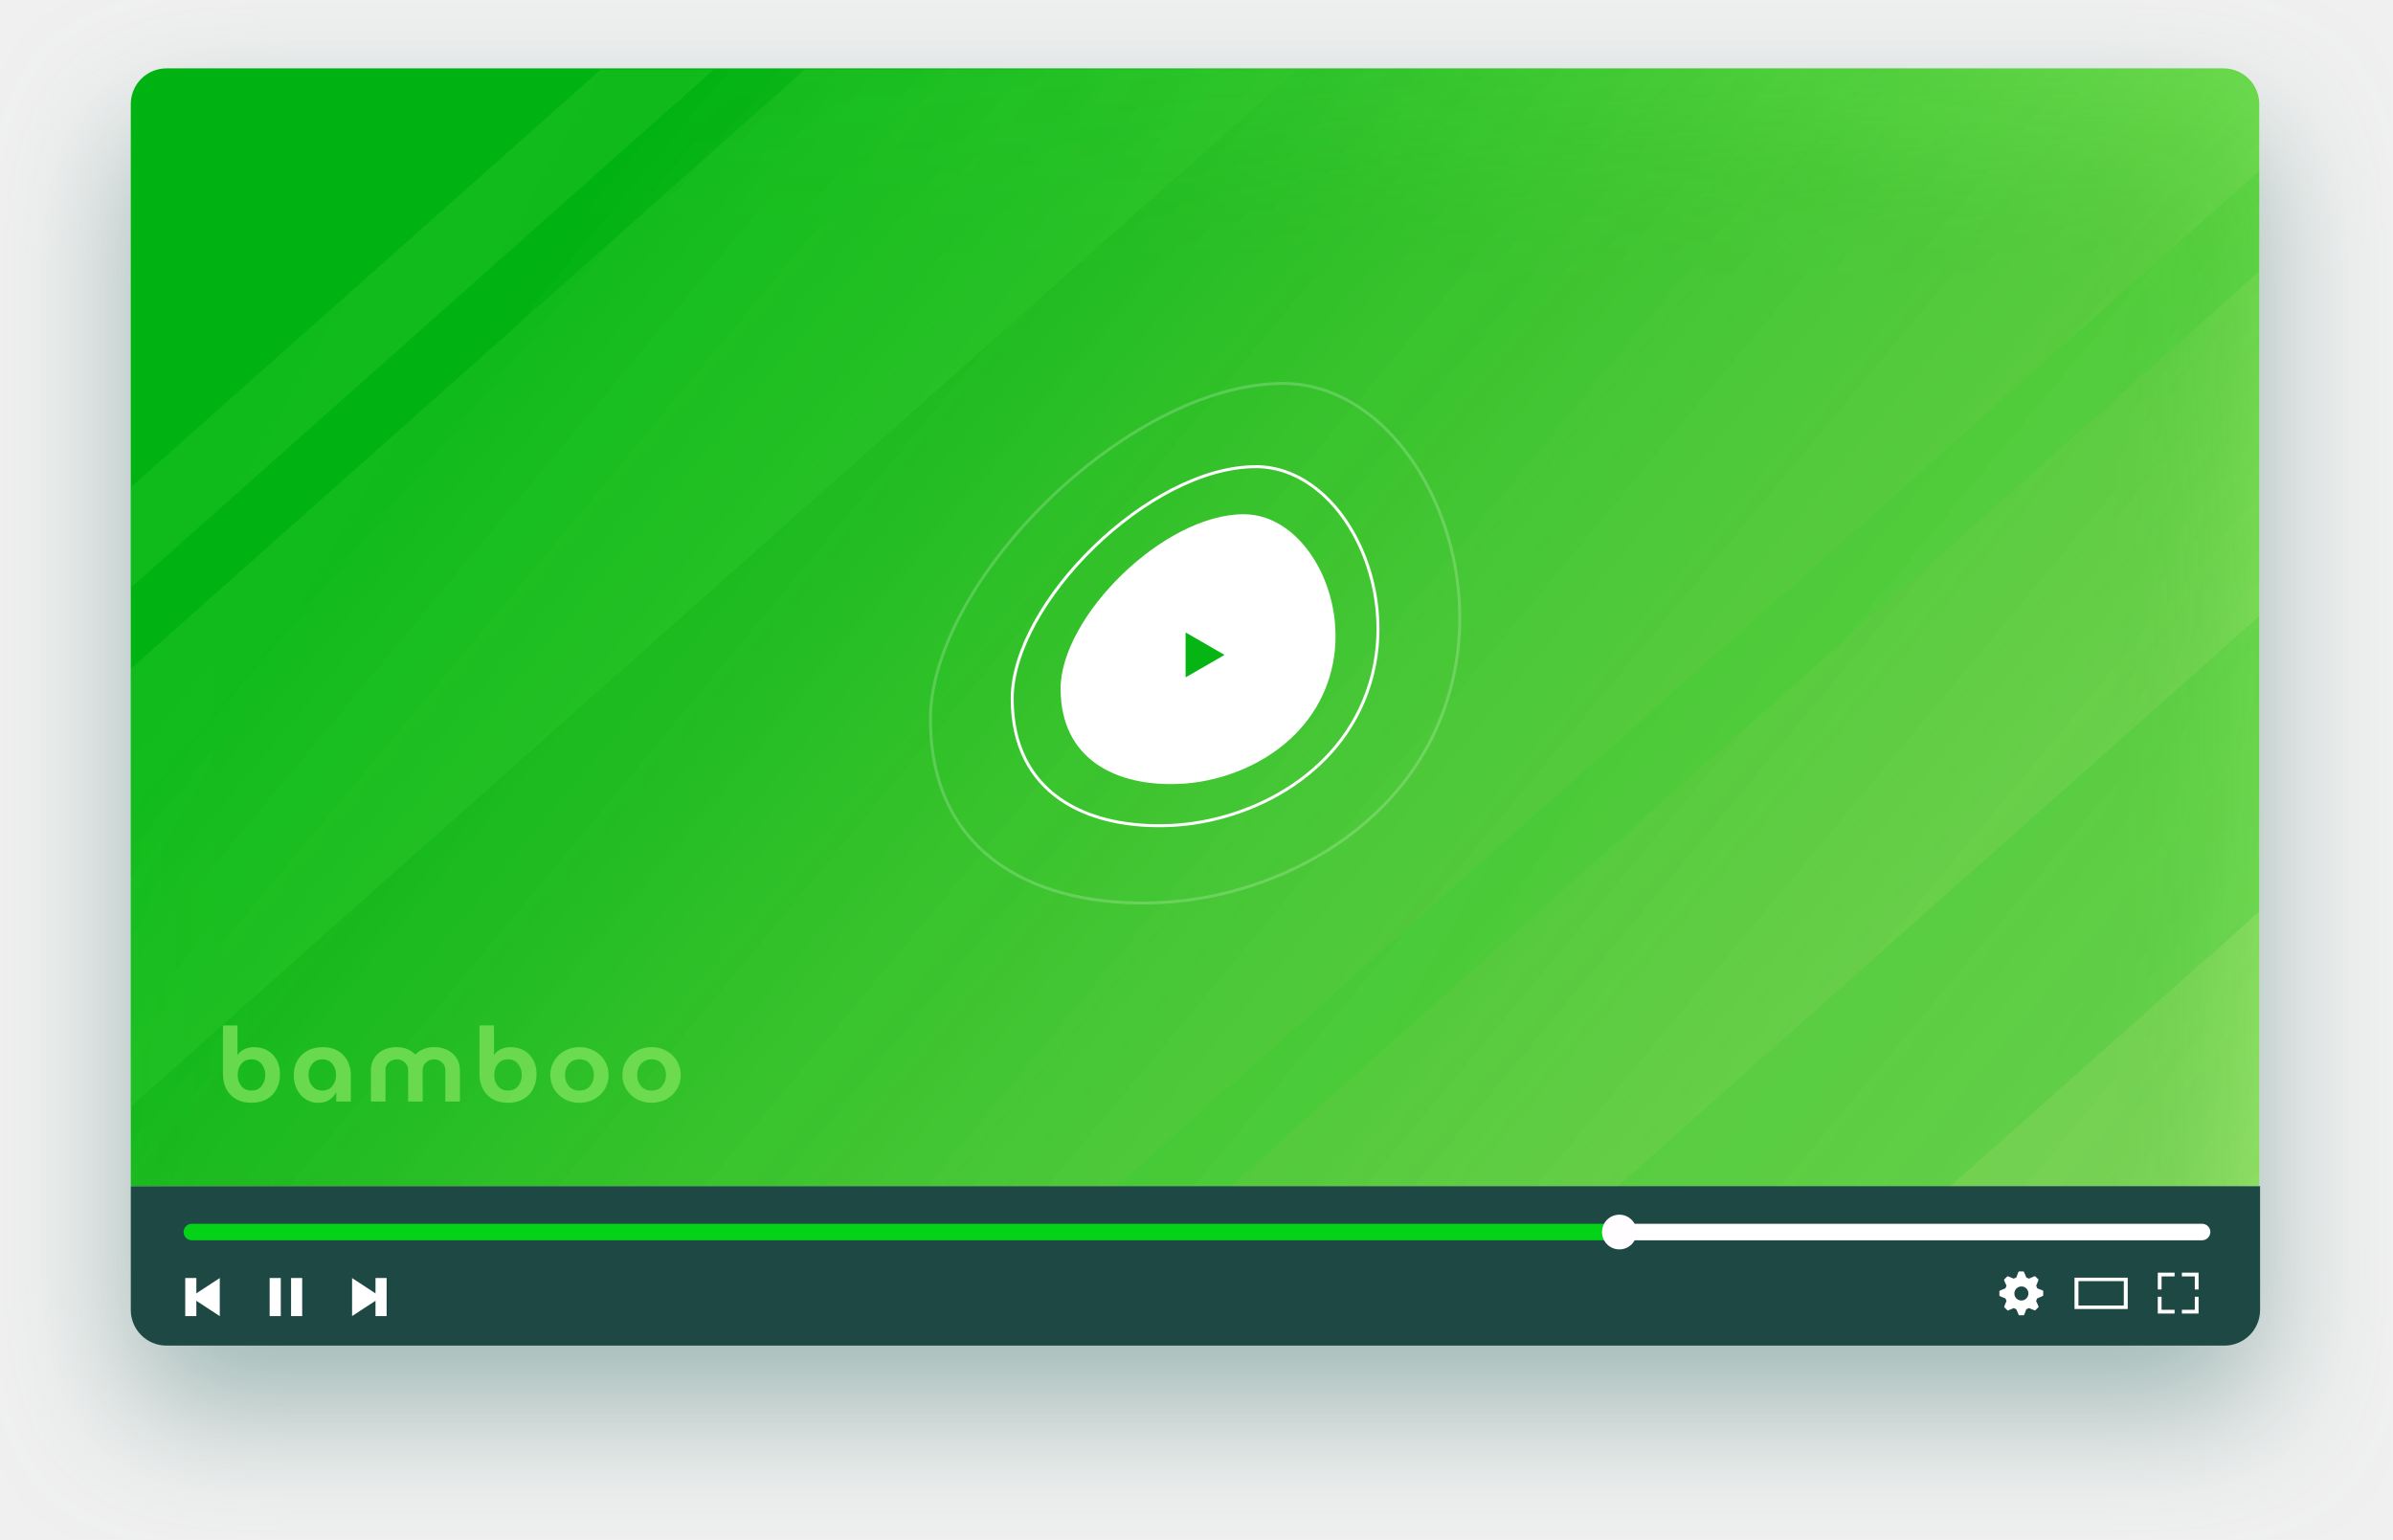
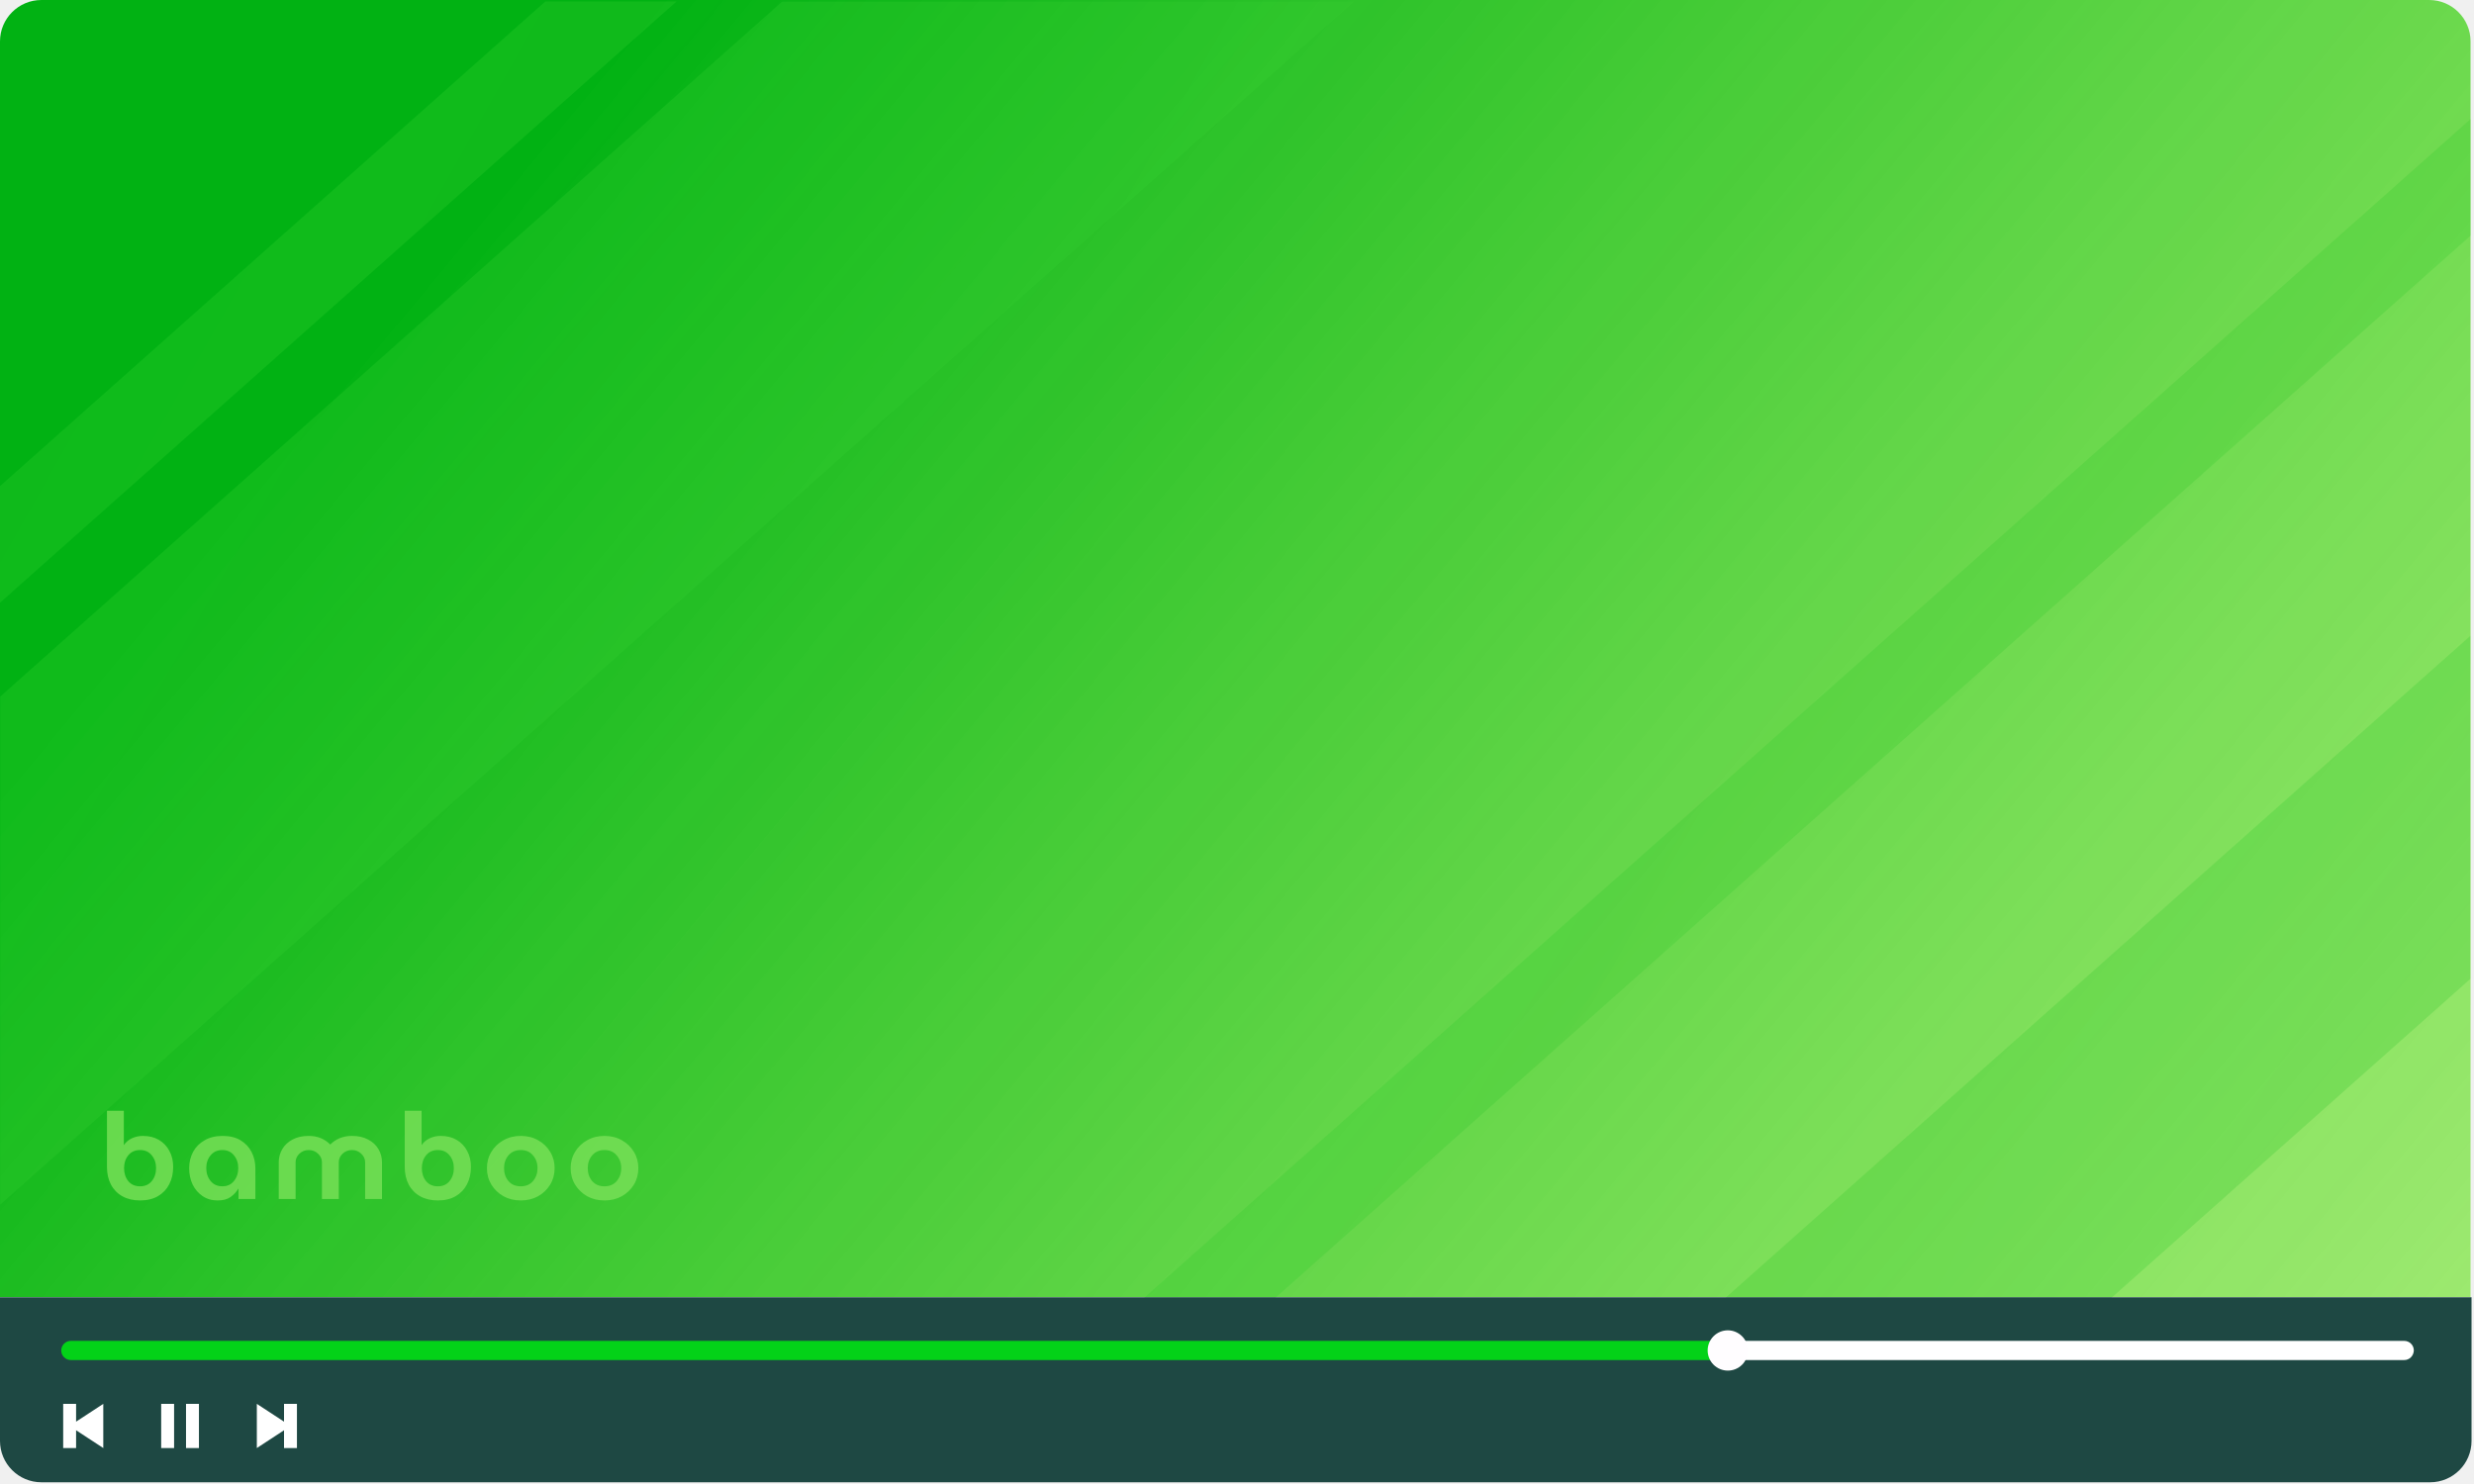
- <svg xmlns="http://www.w3.org/2000/svg" width="805" height="518" fill="none">
-   <g filter="url(#filter0_d)">
-     <path d="M760 399V35c0-6.627-5.373-12-12-12H56c-6.627 0-12 5.373-12 12v364h716z" fill="url(#paint0_linear)" />
-     <path d="M655.831 399.317h-111.86l215.957-191.976v99.439l-104.097 92.537zm-280.33 0h38.023L759.985 91.329v-33.8L375.501 399.316zm-331.5-235.398v33.801L240.066 23.425h-38.023L44 163.919zM436.36 23.475H270.667L44.057 224.922v147.294L436.36 23.476z" fill="url(#paint1_linear)" fill-opacity=".3" />
-     <path d="M84.596 371c-1.95 0-3.65-.397-5.101-1.191a8.297 8.297 0 01-3.318-3.364c-.785-1.472-1.177-3.189-1.177-5.151V345h4.887v9.916h.036c.547-.817 1.308-1.46 2.283-1.927a7.487 7.487 0 013.21-.701c1.784 0 3.33.386 4.637 1.157a7.905 7.905 0 013.032 3.188c.738 1.332 1.106 2.885 1.106 4.661 0 1.869-.38 3.539-1.141 5.011-.737 1.448-1.82 2.593-3.246 3.434-1.427.841-3.163 1.261-5.208 1.261zm0-4.1c1.45 0 2.58-.502 3.388-1.506.833-1.028 1.249-2.278 1.249-3.75 0-1.471-.416-2.71-1.249-3.714-.808-1.028-1.938-1.542-3.388-1.542-1.451 0-2.593.514-3.425 1.542-.808 1.004-1.213 2.243-1.213 3.714 0 1.472.405 2.722 1.213 3.75.832 1.004 1.974 1.506 3.425 1.506zm22.466 4.1c-1.665 0-3.116-.42-4.352-1.261-1.237-.841-2.2-1.963-2.89-3.364-.665-1.425-.998-2.99-.998-4.696 0-1.752.38-3.34 1.141-4.765.785-1.425 1.903-2.547 3.353-3.364 1.451-.841 3.187-1.262 5.208-1.262 2.045 0 3.769.421 5.173 1.262 1.403.841 2.473 1.974 3.21 3.399.737 1.425 1.106 3.002 1.106 4.73v8.901h-4.887v-2.979h-.072c-.546.934-1.296 1.74-2.247 2.418-.927.654-2.176.981-3.745.981zm1.391-4.1c1.427 0 2.544-.514 3.353-1.542.832-1.027 1.248-2.277 1.248-3.749 0-1.448-.416-2.675-1.248-3.679-.809-1.028-1.926-1.542-3.353-1.542-1.451 0-2.592.514-3.425 1.542-.832 1.004-1.248 2.231-1.248 3.679 0 1.472.416 2.722 1.248 3.749.833 1.028 1.974 1.542 3.425 1.542zm16.326 3.68v-10.618c0-1.401.345-2.686 1.035-3.854.69-1.168 1.677-2.091 2.961-2.768 1.308-.701 2.877-1.052 4.708-1.052 1.308 0 2.485.222 3.532.666a7.942 7.942 0 012.675 1.822h.036a8.332 8.332 0 012.711-1.822c1.07-.444 2.259-.666 3.567-.666 1.831 0 3.389.351 4.673 1.052 1.308.677 2.307 1.6 2.996 2.768.69 1.168 1.035 2.453 1.035 3.854v10.618h-4.887v-10.618c0-.981-.381-1.822-1.142-2.523-.737-.7-1.629-1.051-2.675-1.051-1.046 0-1.95.351-2.711 1.051-.737.701-1.106 1.542-1.106 2.523v10.618H137.3v-10.618c0-.981-.38-1.822-1.141-2.523-.738-.7-1.629-1.051-2.676-1.051-1.046 0-1.95.351-2.711 1.051-.737.701-1.106 1.542-1.106 2.523v10.618h-4.887zm46.115.42c-1.95 0-3.651-.397-5.101-1.191a8.3 8.3 0 01-3.318-3.364c-.784-1.472-1.177-3.189-1.177-5.151V345h4.887v9.916h.036c.547-.817 1.308-1.46 2.283-1.927a7.487 7.487 0 013.21-.701c1.784 0 3.33.386 4.637 1.157a7.912 7.912 0 013.033 3.188c.737 1.332 1.105 2.885 1.105 4.661 0 1.869-.38 3.539-1.141 5.011-.737 1.448-1.819 2.593-3.246 3.434-1.427.841-3.163 1.261-5.208 1.261zm0-4.1c1.45 0 2.58-.502 3.389-1.506.832-1.028 1.248-2.278 1.248-3.75 0-1.471-.416-2.71-1.248-3.714-.809-1.028-1.939-1.542-3.389-1.542-1.451 0-2.592.514-3.425 1.542-.808 1.004-1.213 2.243-1.213 3.714 0 1.472.405 2.722 1.213 3.75.833 1.004 1.974 1.506 3.425 1.506zm24.036 4.1c-1.879 0-3.555-.409-5.03-1.226-1.474-.841-2.64-1.963-3.496-3.364-.856-1.425-1.284-3.014-1.284-4.766 0-1.752.428-3.329 1.284-4.73a9.216 9.216 0 013.496-3.364c1.475-.841 3.151-1.262 5.03-1.262 1.879 0 3.555.421 5.03 1.262a9.213 9.213 0 013.495 3.364c.856 1.401 1.284 2.978 1.284 4.73 0 1.752-.428 3.341-1.284 4.766-.856 1.401-2.021 2.523-3.495 3.364-1.475.817-3.151 1.226-5.03 1.226zm0-4.1c1.498 0 2.675-.502 3.531-1.506.88-1.028 1.32-2.278 1.32-3.75 0-1.471-.44-2.71-1.32-3.714-.856-1.028-2.033-1.542-3.531-1.542-1.498 0-2.687.514-3.567 1.542-.856 1.004-1.284 2.243-1.284 3.714 0 1.472.428 2.722 1.284 3.75.88 1.004 2.069 1.506 3.567 1.506zm24.26 4.1c-1.878 0-3.555-.409-5.029-1.226-1.475-.841-2.64-1.963-3.496-3.364-.856-1.425-1.284-3.014-1.284-4.766 0-1.752.428-3.329 1.284-4.73a9.21 9.21 0 013.496-3.364c1.474-.841 3.151-1.262 5.029-1.262 1.879 0 3.556.421 5.03 1.262a9.216 9.216 0 013.496 3.364c.856 1.401 1.284 2.978 1.284 4.73 0 1.752-.428 3.341-1.284 4.766-.856 1.401-2.022 2.523-3.496 3.364-1.474.817-3.151 1.226-5.03 1.226zm0-4.1c1.499 0 2.676-.502 3.532-1.506.88-1.028 1.32-2.278 1.32-3.75 0-1.471-.44-2.71-1.32-3.714-.856-1.028-2.033-1.542-3.532-1.542-1.498 0-2.687.514-3.567 1.542-.856 1.004-1.284 2.243-1.284 3.714 0 1.472.428 2.722 1.284 3.75.88 1.004 2.069 1.506 3.567 1.506z" fill="#7BE159" fill-opacity=".8" />
-     <path d="M760.286 399.069H44v41.629c0 6.627 5.373 12 12 12h692.286c6.627 0 12-5.373 12-12v-41.629z" fill="#1E4843" />
-     <path d="M740.785 417.267H544.749a2.782 2.782 0 01-2.778-2.778 2.782 2.782 0 012.778-2.778h196.036a2.782 2.782 0 012.778 2.778c-.057 1.531-1.247 2.778-2.778 2.778z" fill="#fff" />
-     <path d="M544.692 417.267H64.522a2.782 2.782 0 01-2.777-2.778 2.782 2.782 0 012.777-2.778h480.17a2.782 2.782 0 012.778 2.778 2.782 2.782 0 01-2.778 2.778z" fill="#03D218" />
-     <path d="M550.588 414.489a5.831 5.831 0 01-5.839 5.839 5.83 5.83 0 01-5.839-5.839 5.83 5.83 0 015.839-5.84c3.174 0 5.839 2.608 5.839 5.84z" fill="#FFFDFF" />
-     <path d="M97.913 429.966h3.742v12.812h-3.742v-12.812zm-7.2 12.812h3.742v-12.812h-3.741v12.812zm35.602-12.812v5.159l-7.88-5.159v12.812l7.88-5.158v5.158h3.742v-12.812h-3.742zm-64.003 0v12.812h3.741v-5.158l7.88 5.158v-12.812l-7.88 5.159v-5.159h-3.741zm623.031 3.467l-.373-.89s.87-2.001.777-2.065l-1.151-1.144c-.093-.063-2.052.826-2.052.826l-.902-.381s-.809-2.033-.902-2.033h-1.617c-.124 0-.84 2.033-.84 2.033l-.901.381s-1.991-.857-2.084-.794l-1.151 1.144c-.093.063.84 2.033.84 2.033l-.373.89s-2.021.794-2.021.889v1.62c0 .127 2.021.858 2.021.858l.373.89s-.871 2.001-.777 2.065l1.15 1.143c.062.064 2.022-.826 2.022-.826l.901.382s.809 2.033.902 2.033h1.617c.125 0 .84-2.033.84-2.033l.902-.382s1.99.858 2.083.795l1.151-1.144c.093-.095-.84-2.033-.84-2.033l.374-.89s2.021-.794 2.021-.921v-1.62c.031-.064-1.99-.826-1.99-.826zm-2.986 1.715c0 1.303-1.057 2.383-2.363 2.383a2.362 2.362 0 01-2.364-2.383 2.355 2.355 0 012.364-2.351c1.306-.032 2.363 1.049 2.363 2.351zm33.405 5.233h-17.899v-10.529h17.899v10.529zm-16.578-1.183h15.257v-8.193h-15.257v8.193zm34.791-9.768h4.352v4.384h1.271v-5.655h-5.623v1.271zm-6.829 4.384v-4.384h4.384v-1.271h-5.655v5.655h1.271zm11.181 2.446v4.384h-4.352v1.271h5.623v-5.655h-1.271zm-6.798 4.384h-4.384v-4.384h-1.271v5.655h5.655v-1.271z" fill="#fff" />
-   </g>
-   <path d="M390.55 303.636l.024.5-.024-.5zm97.349-73.716c-11.837 47.464-58.148 71.285-97.374 73.217l.049.999c39.501-1.946 86.317-25.941 98.295-73.974l-.97-.242zm-97.374 73.217c-20.369 1.003-39.635-2.829-53.793-12.625-14.133-9.779-23.232-25.537-23.232-48.534h-1c0 23.3 9.24 39.377 23.663 49.356 14.399 9.963 33.908 13.811 54.411 12.802l-.049-.999zM313.5 241.978c0-11.461 4.114-24.225 11.133-36.943 7.017-12.712 16.921-25.349 28.458-36.548 23.094-22.417 52.64-38.987 78.567-38.987v-1c-26.302 0-56.085 16.771-79.263 39.269-11.598 11.258-21.566 23.972-28.637 36.783-7.068 12.806-11.258 25.739-11.258 37.426h1zM431.658 129.5c19.371 0 36.389 13.162 47.102 32.358 10.709 19.188 15.06 44.318 9.139 68.062l.97.242c5.987-24.006 1.589-49.396-9.236-68.791-10.819-19.387-28.118-32.871-47.975-32.871v1z" fill="#fff" fill-opacity=".2" />
-   <path d="M394.097 277.684l.024.5-.024-.5zm67.124-50.98c-8.158 32.713-40.084 49.148-67.149 50.481l.049.999c27.34-1.347 59.771-17.956 68.07-51.238l-.97-.242zm-67.149 50.481c-14.056.692-27.332-1.954-37.079-8.697-9.722-6.727-15.988-17.568-15.988-33.413h-1c0 16.148 6.407 27.307 16.419 34.235 9.988 6.91 23.508 9.572 37.697 8.874l-.049-.999zm-53.067-42.11c0-7.886 2.831-16.68 7.675-25.455 4.84-8.771 11.675-17.491 19.638-25.222 15.947-15.478 36.328-26.898 54.187-26.898v-1c-18.234 0-38.853 11.621-54.883 27.181-8.025 7.789-14.923 16.587-19.818 25.455-4.892 8.864-7.799 17.827-7.799 25.939h1zm81.5-77.575c13.311 0 25.029 9.046 32.416 22.282 7.382 13.228 10.382 30.555 6.3 46.922l.97.242c4.148-16.63 1.101-34.216-6.397-47.651-7.494-13.427-19.492-22.795-33.289-22.795v1z" fill="#fff" />
-   <path d="M447.885 225.483c-6.185 24.802-30.372 37.221-50.818 38.228-21.23 1.045-40.281-7.98-40.281-32.027 0-24.048 34.505-58.684 61.634-58.684 20.376 0 35.65 27.681 29.465 52.483z" fill="url(#paint2_linear)" />
-   <path d="M411.927 220.33l-13.096 7.561v-15.122l13.096 7.561z" fill="#05B514" />
+ <svg xmlns="http://www.w3.org/2000/svg" width="717" height="430" fill="none">
+   <path d="M716 376V12c0-6.627-5.373-12-12-12H12C5.373 0 0 5.373 0 12v364h716z" fill="url(#paint0_linear)" />
+   <path d="M611.831 376.317h-111.86l215.957-191.976v99.439l-104.097 92.537zm-280.33 0h38.023L715.985 68.329v-33.8L331.501 376.316zM0 140.919v33.801L196.067.425h-38.023L0 140.919zM392.361.475H226.667L.057 201.922v147.294L392.36.476z" fill="url(#paint1_linear)" fill-opacity=".3" />
+   <path d="M40.596 348c-1.95 0-3.65-.397-5.101-1.191a8.297 8.297 0 01-3.318-3.364c-.785-1.472-1.177-3.189-1.177-5.151V322h4.887v9.916h.036c.547-.817 1.308-1.46 2.283-1.927a7.487 7.487 0 013.21-.701c1.784 0 3.33.386 4.637 1.157a7.905 7.905 0 013.032 3.188c.738 1.332 1.106 2.885 1.106 4.661 0 1.869-.38 3.539-1.141 5.011-.737 1.448-1.82 2.593-3.246 3.434-1.427.841-3.163 1.261-5.208 1.261zm0-4.1c1.45 0 2.58-.502 3.388-1.506.833-1.028 1.249-2.278 1.249-3.75 0-1.471-.416-2.71-1.249-3.714-.808-1.028-1.938-1.542-3.388-1.542-1.451 0-2.592.514-3.425 1.542-.808 1.004-1.213 2.243-1.213 3.714 0 1.472.405 2.722 1.213 3.75.833 1.004 1.974 1.506 3.425 1.506zm22.466 4.1c-1.665 0-3.116-.42-4.352-1.261-1.237-.841-2.2-1.963-2.89-3.364-.666-1.425-.998-2.99-.998-4.696 0-1.752.38-3.34 1.141-4.765.785-1.425 1.902-2.547 3.353-3.364 1.45-.841 3.187-1.262 5.208-1.262 2.045 0 3.77.421 5.173 1.262s2.473 1.974 3.21 3.399c.737 1.425 1.106 3.002 1.106 4.73v8.901h-4.887v-2.979h-.072c-.547.934-1.296 1.74-2.247 2.418-.927.654-2.176.981-3.745.981zm1.39-4.1c1.428 0 2.545-.514 3.354-1.542.832-1.027 1.249-2.277 1.249-3.749 0-1.448-.417-2.675-1.249-3.679-.809-1.028-1.926-1.542-3.353-1.542-1.45 0-2.592.514-3.425 1.542-.832 1.004-1.248 2.231-1.248 3.679 0 1.472.416 2.722 1.248 3.749.833 1.028 1.974 1.542 3.425 1.542zm16.328 3.68v-10.618c0-1.401.344-2.686 1.034-3.854.69-1.168 1.677-2.091 2.96-2.768 1.309-.701 2.878-1.052 4.71-1.052 1.307 0 2.484.222 3.53.666a7.942 7.942 0 012.676 1.822h.036a8.34 8.34 0 012.71-1.822c1.071-.444 2.26-.666 3.568-.666 1.831 0 3.389.351 4.673 1.052 1.308.677 2.307 1.6 2.996 2.768.69 1.168 1.035 2.453 1.035 3.854v10.618h-4.887v-10.618c0-.981-.381-1.822-1.142-2.523-.737-.7-1.629-1.051-2.675-1.051-1.046 0-1.95.351-2.711 1.051-.737.701-1.106 1.542-1.106 2.523v10.618H93.3v-10.618c0-.981-.38-1.822-1.141-2.523-.738-.7-1.63-1.051-2.676-1.051-1.046 0-1.95.351-2.71 1.051-.738.701-1.106 1.542-1.106 2.523v10.618h-4.888zm46.114.42c-1.95 0-3.651-.397-5.101-1.191a8.3 8.3 0 01-3.318-3.364c-.784-1.472-1.177-3.189-1.177-5.151V322h4.887v9.916h.036c.547-.817 1.308-1.46 2.283-1.927a7.487 7.487 0 013.21-.701c1.784 0 3.33.386 4.637 1.157a7.912 7.912 0 013.033 3.188c.737 1.332 1.105 2.885 1.105 4.661 0 1.869-.38 3.539-1.141 5.011-.737 1.448-1.819 2.593-3.246 3.434-1.427.841-3.163 1.261-5.208 1.261zm0-4.1c1.45 0 2.58-.502 3.389-1.506.832-1.028 1.248-2.278 1.248-3.75 0-1.471-.416-2.71-1.248-3.714-.809-1.028-1.939-1.542-3.389-1.542-1.451 0-2.592.514-3.425 1.542-.808 1.004-1.213 2.243-1.213 3.714 0 1.472.405 2.722 1.213 3.75.833 1.004 1.974 1.506 3.425 1.506zm24.036 4.1c-1.879 0-3.555-.409-5.03-1.226-1.474-.841-2.64-1.963-3.496-3.364-.856-1.425-1.284-3.014-1.284-4.766 0-1.752.428-3.329 1.284-4.73a9.216 9.216 0 013.496-3.364c1.475-.841 3.151-1.262 5.03-1.262 1.879 0 3.555.421 5.03 1.262a9.213 9.213 0 013.495 3.364c.856 1.401 1.284 2.978 1.284 4.73 0 1.752-.428 3.341-1.284 4.766-.856 1.401-2.021 2.523-3.495 3.364-1.475.817-3.151 1.226-5.03 1.226zm0-4.1c1.498 0 2.675-.502 3.531-1.506.88-1.028 1.32-2.278 1.32-3.75 0-1.471-.44-2.71-1.32-3.714-.856-1.028-2.033-1.542-3.531-1.542-1.498 0-2.687.514-3.567 1.542-.856 1.004-1.284 2.243-1.284 3.714 0 1.472.428 2.722 1.284 3.75.88 1.004 2.069 1.506 3.567 1.506zm24.26 4.1c-1.878 0-3.555-.409-5.029-1.226-1.475-.841-2.64-1.963-3.496-3.364-.856-1.425-1.284-3.014-1.284-4.766 0-1.752.428-3.329 1.284-4.73a9.21 9.21 0 013.496-3.364c1.474-.841 3.151-1.262 5.029-1.262 1.879 0 3.556.421 5.03 1.262a9.216 9.216 0 013.496 3.364c.856 1.401 1.284 2.978 1.284 4.73 0 1.752-.428 3.341-1.284 4.766-.856 1.401-2.022 2.523-3.496 3.364-1.474.817-3.151 1.226-5.03 1.226zm0-4.1c1.499 0 2.676-.502 3.532-1.506.88-1.028 1.32-2.278 1.32-3.75 0-1.471-.44-2.71-1.32-3.714-.856-1.028-2.033-1.542-3.532-1.542-1.498 0-2.687.514-3.567 1.542-.856 1.004-1.284 2.243-1.284 3.714 0 1.472.428 2.722 1.284 3.75.88 1.004 2.069 1.506 3.567 1.506z" fill="#7BE159" fill-opacity=".8" />
+   <path d="M716.286 376.069H0v41.629c0 6.627 5.373 12 12 12h692.286c6.627 0 12-5.373 12-12v-41.629z" fill="#1E4843" />
+   <path d="M696.785 394.267H500.749a2.782 2.782 0 01-2.778-2.778 2.782 2.782 0 012.778-2.778h196.036a2.782 2.782 0 012.778 2.778c-.057 1.531-1.247 2.778-2.778 2.778z" fill="#fff" />
+   <path d="M500.692 394.267H20.522a2.782 2.782 0 01-2.777-2.778 2.782 2.782 0 012.777-2.778h480.17a2.782 2.782 0 012.778 2.778 2.782 2.782 0 01-2.778 2.778z" fill="#03D218" />
+   <path d="M506.588 391.489a5.831 5.831 0 01-5.839 5.839 5.83 5.83 0 01-5.839-5.839 5.83 5.83 0 015.839-5.84c3.174 0 5.839 2.608 5.839 5.84z" fill="#FFFDFF" />
+   <path d="M53.913 406.966h3.742v12.812h-3.742v-12.812zm-7.2 12.812h3.742v-12.812h-3.741v12.812zm35.602-12.812v5.159l-7.88-5.159v12.812l7.88-5.158v5.158h3.742v-12.812h-3.742zm-64.004 0v12.812h3.742v-5.158l7.88 5.158v-12.812l-7.88 5.159v-5.159h-3.742z" fill="#fff" />
  <defs>
-     <linearGradient id="paint0_linear" x1="262" y1="-11.5" x2="857" y2="483.5" gradientUnits="userSpaceOnUse">
+     <linearGradient id="paint0_linear" x1="218" y1="-34.5" x2="813" y2="460.5" gradientUnits="userSpaceOnUse">
      <stop stop-color="#01B213" />
      <stop offset="1" stop-color="#78EE1B" stop-opacity=".52" />
    </linearGradient>
-     <linearGradient id="paint1_linear" x1="116" y1="58" x2="735" y2="408" gradientUnits="userSpaceOnUse">
+     <linearGradient id="paint1_linear" x1="72" y1="35" x2="691" y2="385" gradientUnits="userSpaceOnUse">
      <stop stop-color="#30CE2D" />
      <stop offset="1" stop-color="#3DCA33" stop-opacity=".96" />
    </linearGradient>
-     <linearGradient id="paint2_linear" x1="403.031" y1="173" x2="381.581" y2="272.076" gradientUnits="userSpaceOnUse">
-       <stop stop-color="#fff" />
-       <stop offset="1" stop-color="#fff" />
-     </linearGradient>
-     <filter id="filter0_d" x="0" y="0" width="804.286" height="517.698" filterUnits="userSpaceOnUse" color-interpolation-filters="sRGB">
-       <feFlood flood-opacity="0" result="BackgroundImageFix" />
-       <feColorMatrix in="SourceAlpha" values="0 0 0 0 0 0 0 0 0 0 0 0 0 0 0 0 0 0 127 0" />
-       <feOffset dy="21" />
-       <feGaussianBlur stdDeviation="22" />
-       <feColorMatrix values="0 0 0 0 0.363 0 0 0 0 0.542 0 0 0 0 0.516 0 0 0 0.55 0" />
-       <feBlend in2="BackgroundImageFix" result="effect1_dropShadow" />
-       <feBlend in="SourceGraphic" in2="effect1_dropShadow" result="shape" />
-     </filter>
  </defs>
</svg>
